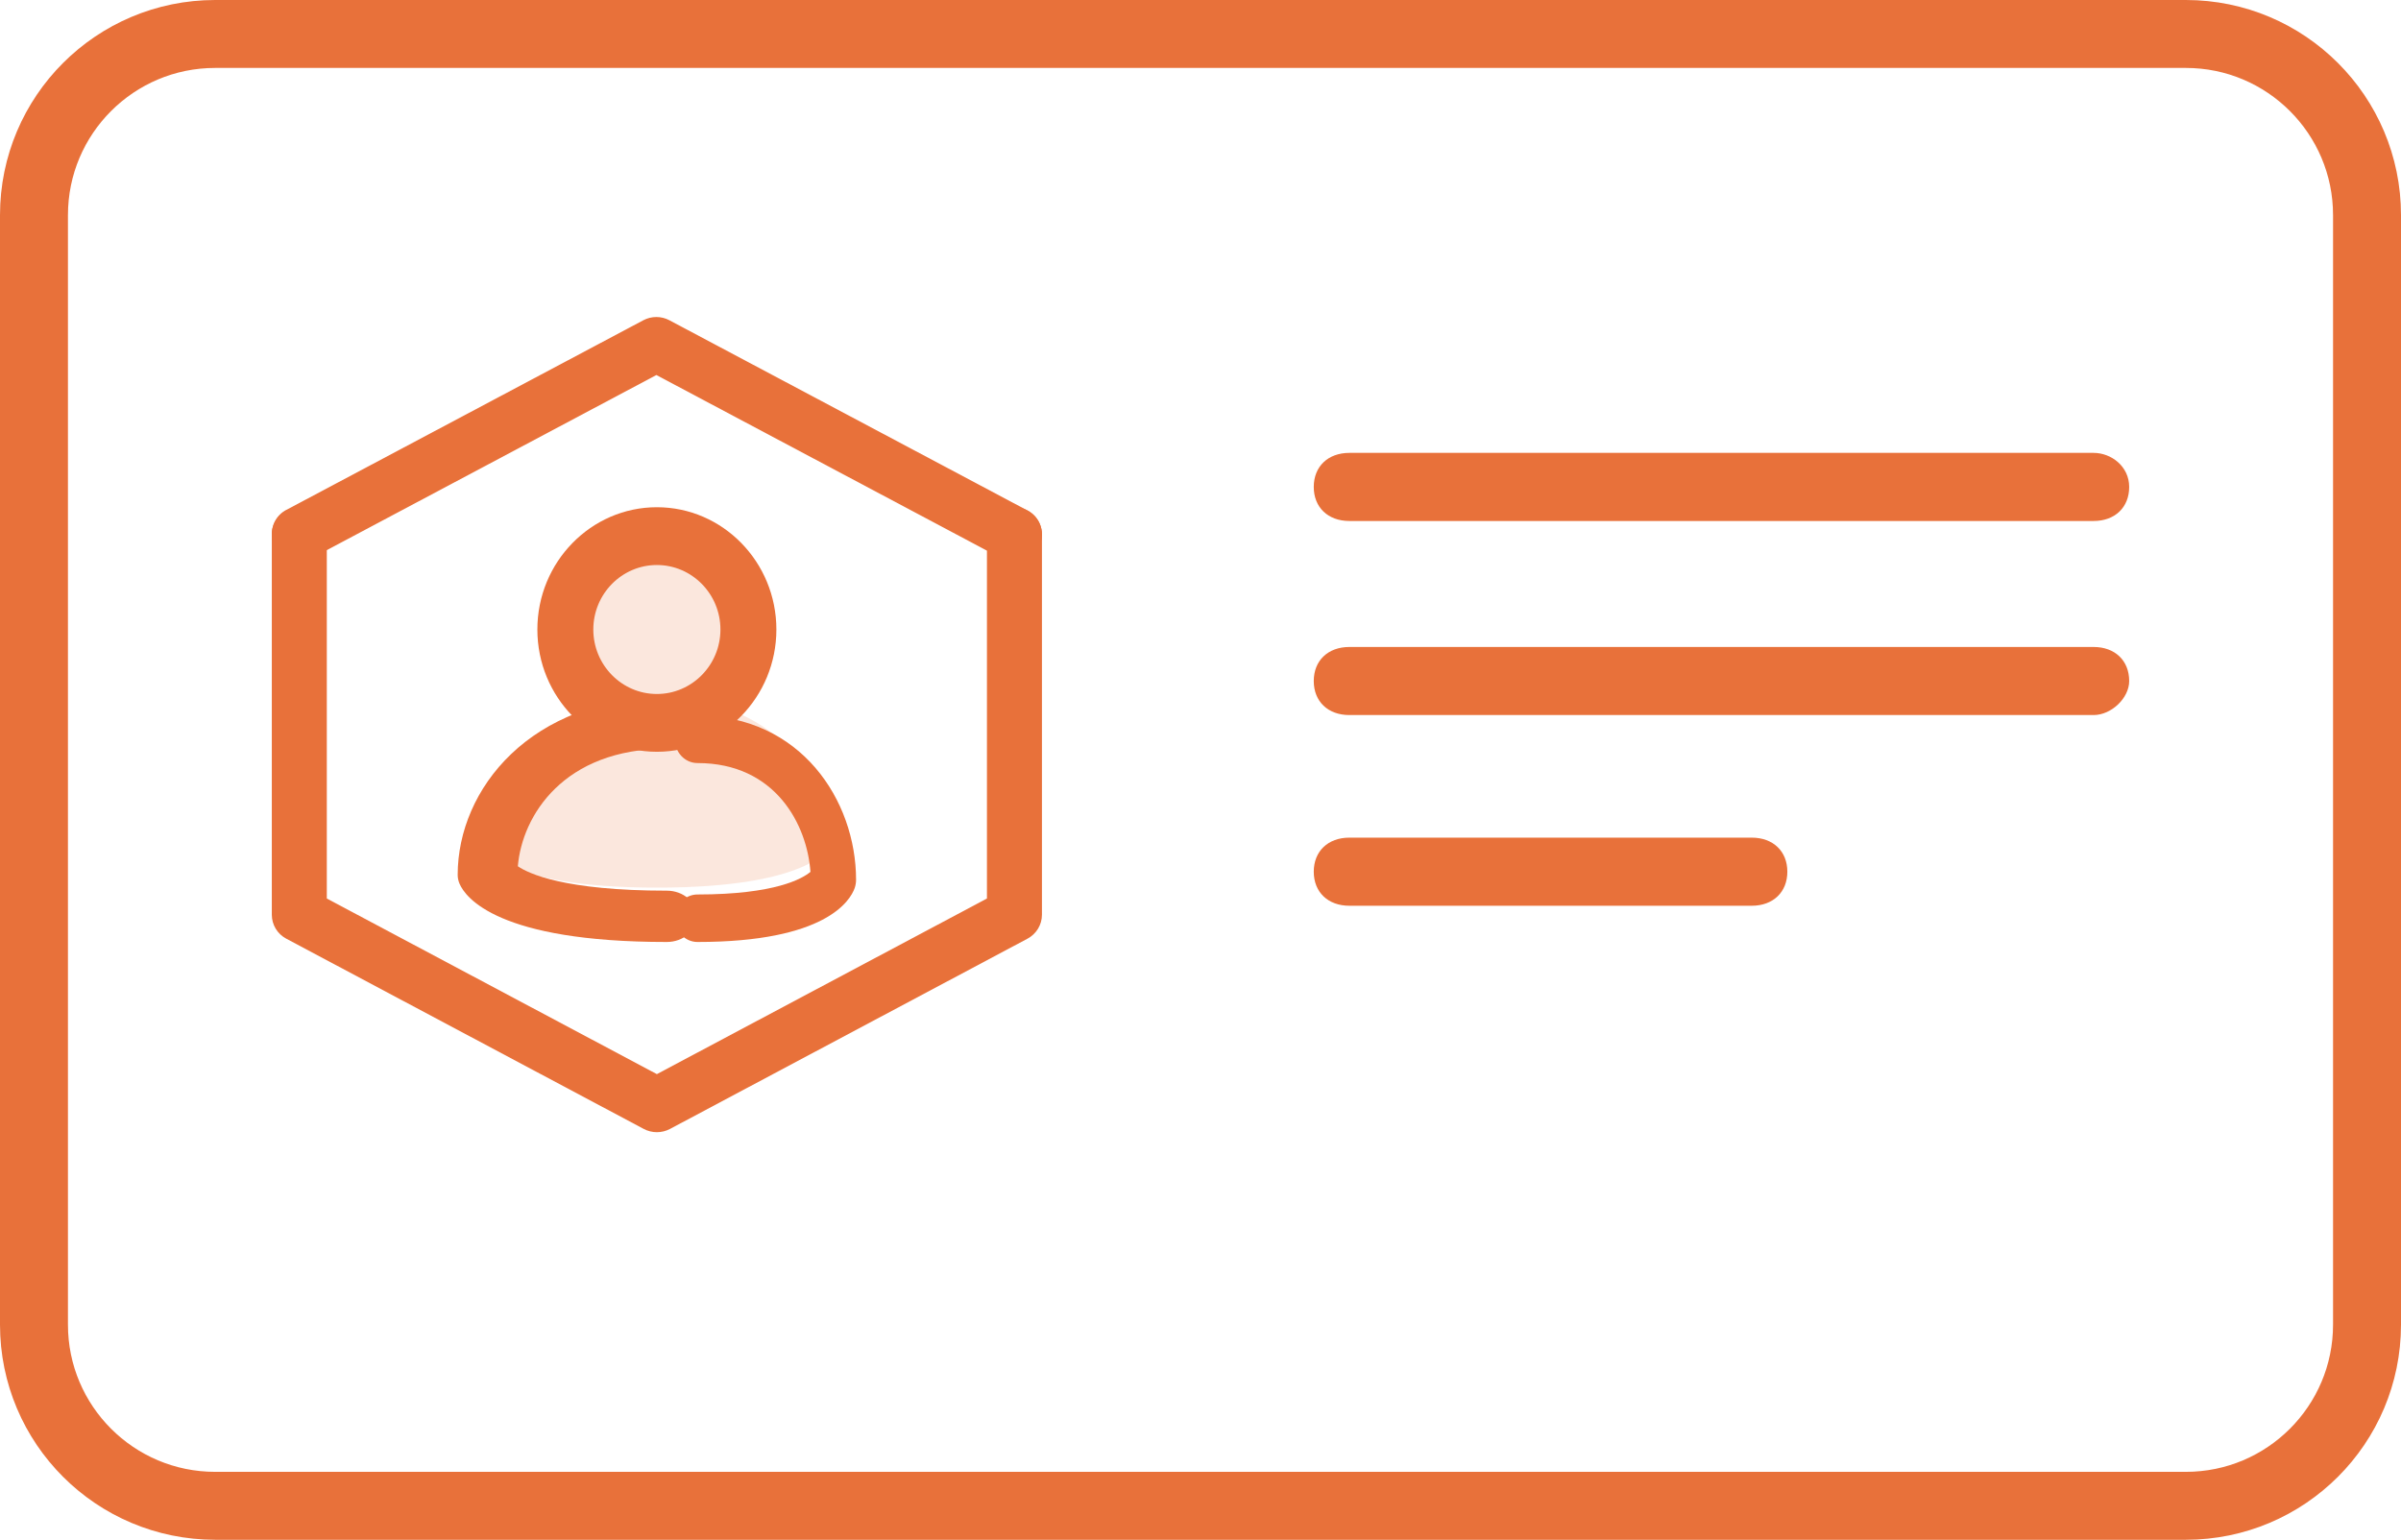
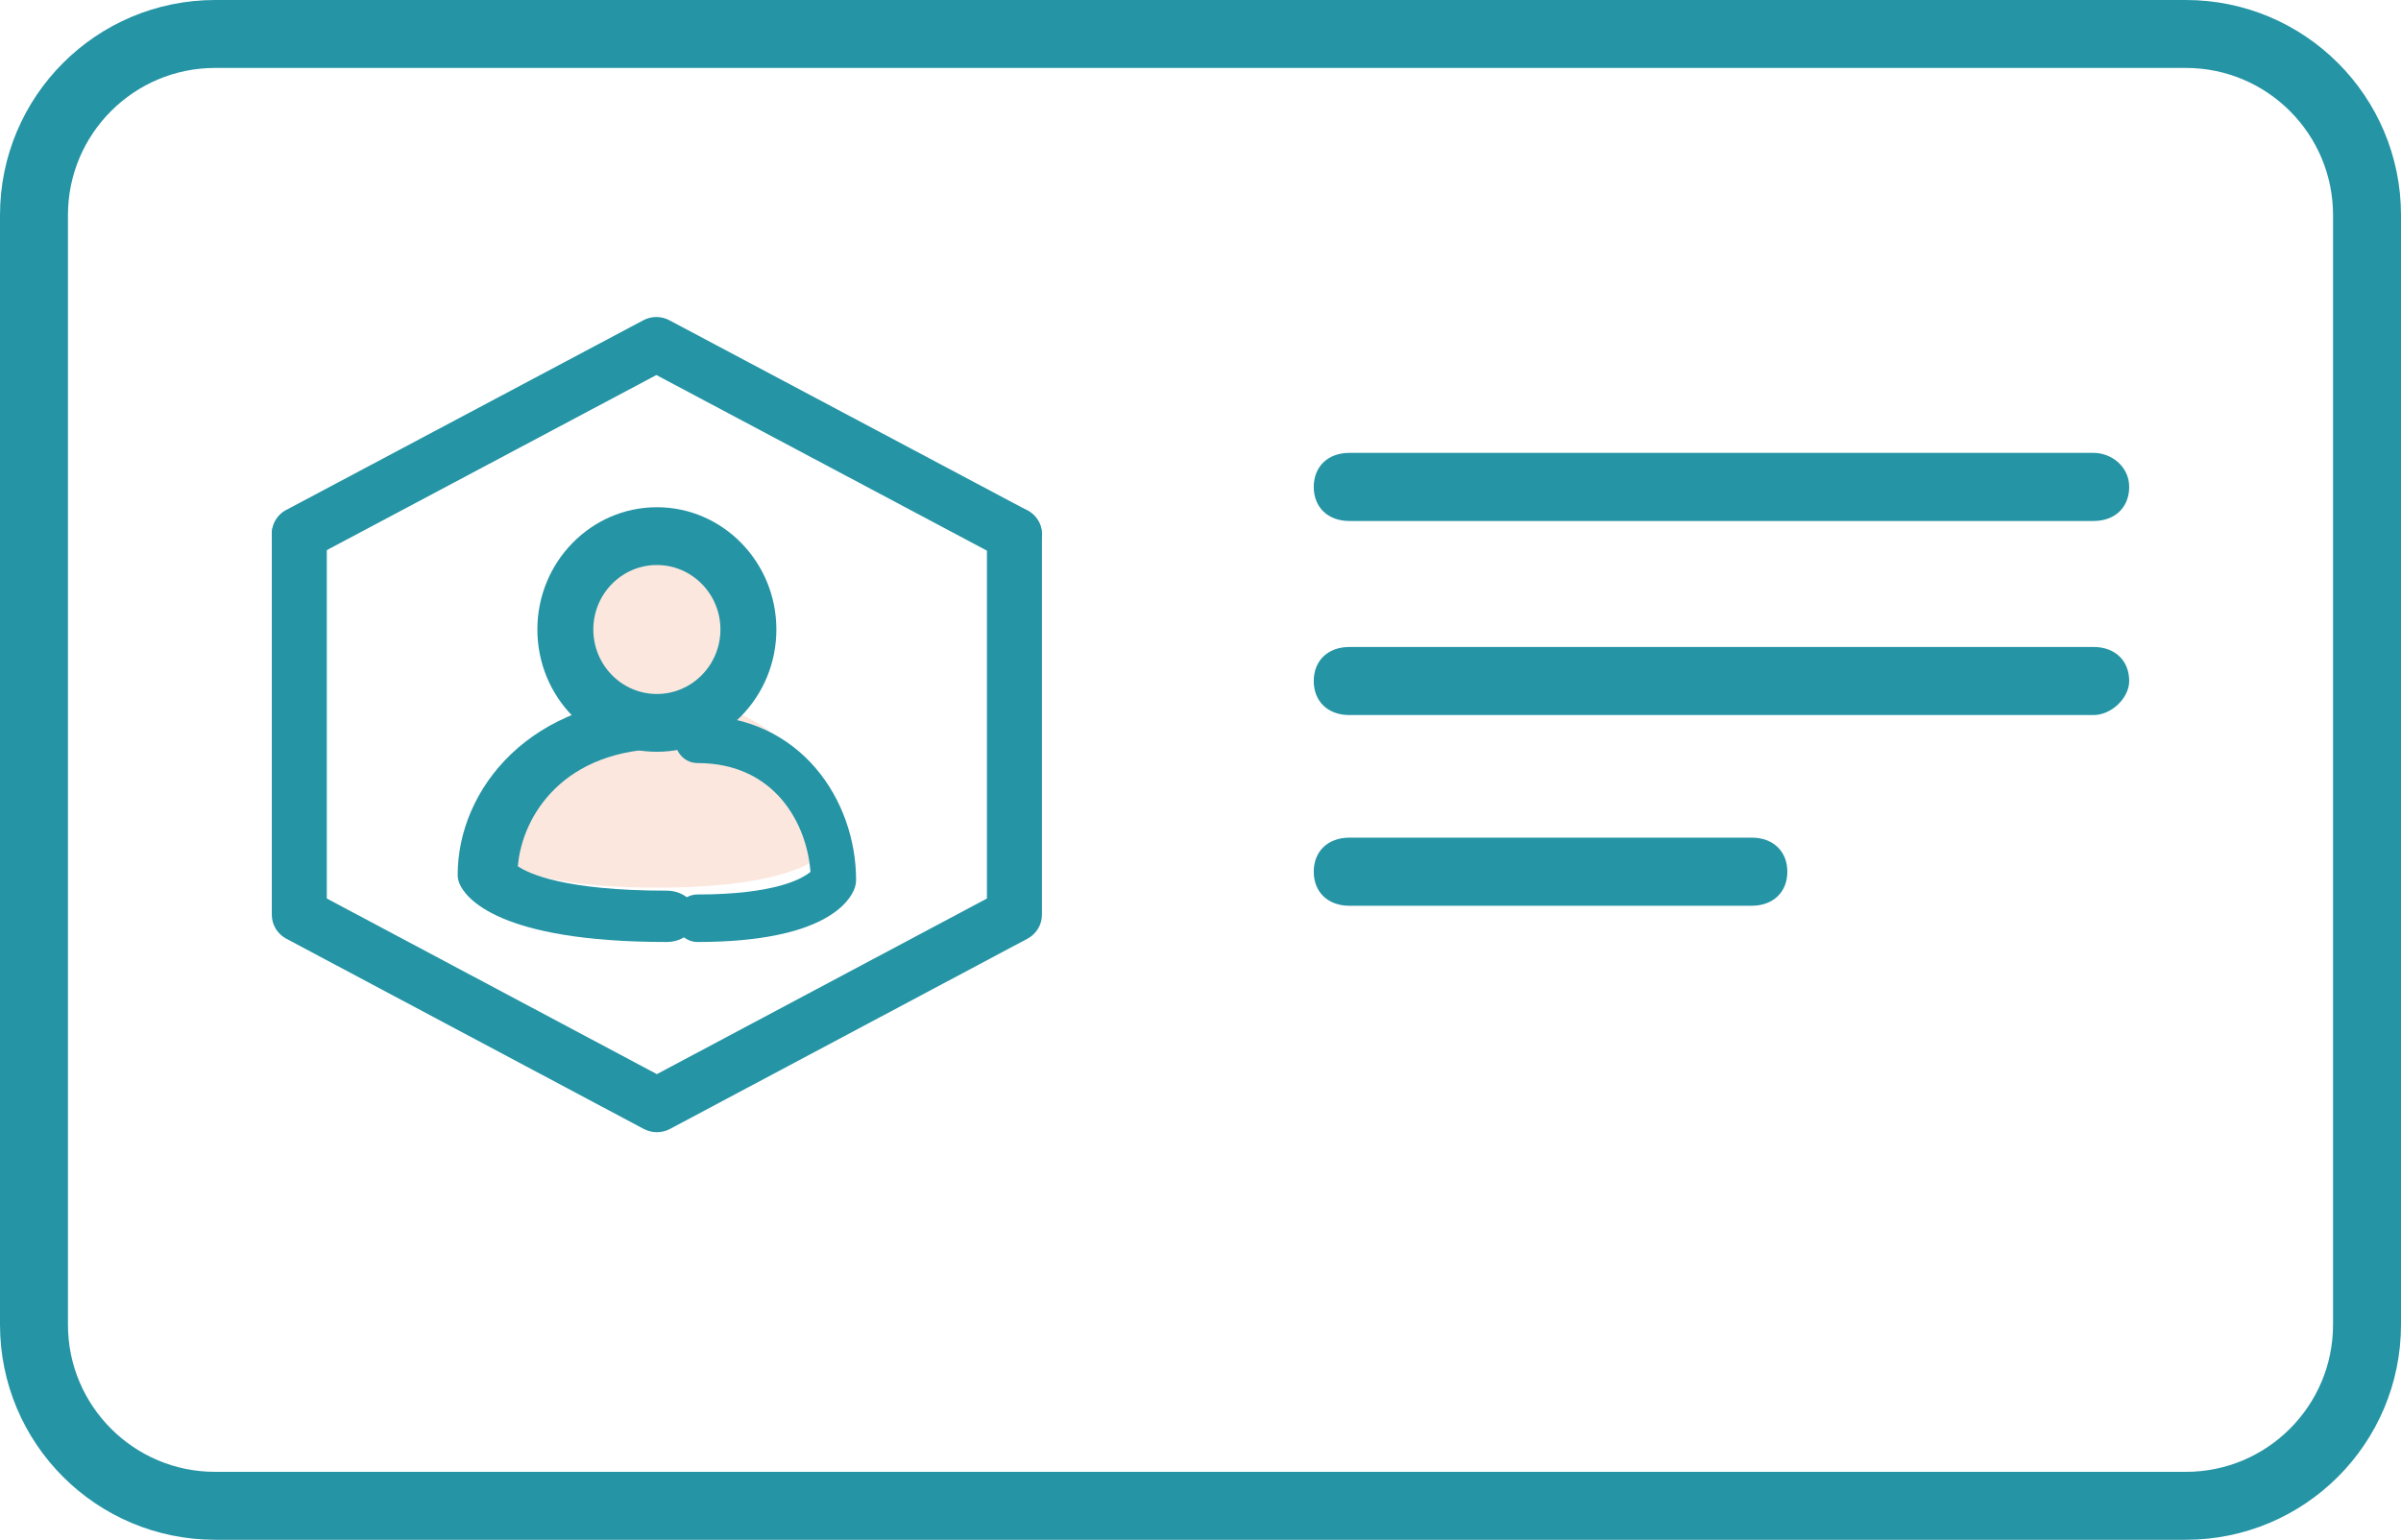
<svg xmlns="http://www.w3.org/2000/svg" width="53px" height="34px" viewBox="0 0 53 34" version="1.1">
  <g id="页面" stroke="none" stroke-width="1" fill="none" fill-rule="evenodd">
    <g id="2填写消息1" transform="translate(-352, -769)">
      <g id="db_ora_user_tablespace" transform="translate(352, 769)">
-         <rect id="矩形" stroke="#E8713A" stroke-width="1.5" fill-rule="nonzero" x="0.75" y="0.75" width="51.5" height="32.5" rx="4" />
+         <rect id="矩形" stroke="#2594A5" stroke-width="1.5" fill-rule="nonzero" x="0.75" y="0.75" width="51.5" height="32.5" rx="4" />
        <g id="分组" transform="translate(6, 7)">
          <path d="M6.448,6.6 C6.448,7.243 6.839,7.837 7.474,8.159 C8.109,8.48 8.891,8.48 9.526,8.159 C10.161,7.837 10.552,7.243 10.552,6.6 C10.552,5.606 9.633,4.8 8.5,4.8 C7.367,4.8 6.448,5.606 6.448,6.6 L6.448,6.6 Z" id="路径" fill="#F4BA9F" opacity="0.351" />
          <path d="M8.499,8.4 C5.938,8.4 4.69,10.153 4.69,11.699 C4.69,11.699 5.069,12.6 8.499,12.6 C11.931,12.6 12.31,11.699 12.31,11.699 C12.31,10.153 11.062,8.4 8.499,8.4 Z" id="路径" fill="#F4BA9F" opacity="0.351" />
-           <path d="M8.5,18 C8.401,18 8.302,17.976 8.212,17.929 L0.319,13.727 C0.123,13.623 2.72370637e-05,13.42 0,13.199 L0,4.8 C0,4.469 0.272,4.2 0.607,4.2 C0.942,4.2 1.214,4.469 1.214,4.8 L1.214,12.84 L8.5,16.718 L15.786,12.84 L15.786,4.8 C15.786,4.469 16.058,4.2 16.393,4.2 C16.728,4.2 17,4.469 17,4.8 L17,13.199 C17,13.42 16.877,13.622 16.681,13.727 L8.788,17.929 C8.7,17.975 8.601,18 8.5,18 Z" id="路径" fill="#E8713A" />
-           <path d="M16.392,5.4 C16.291,5.4 16.193,5.375 16.104,5.328 L8.489,1.281 L0.873,5.329 C0.579,5.468 0.227,5.355 0.073,5.072 C-0.081,4.789 0.017,4.437 0.296,4.272 L8.2,0.072 C8.38,-0.024 8.597,-0.024 8.777,0.072 L16.681,4.272 C16.926,4.402 17.05,4.681 16.981,4.947 C16.913,5.213 16.67,5.4 16.392,5.4 Z" id="路径" fill="#E8713A" />
-           <path d="M8.5,9.6 C7.046,9.6 5.862,8.389 5.862,6.9 C5.862,5.411 7.046,4.2 8.5,4.2 C9.955,4.2 11.138,5.411 11.138,6.9 C11.138,8.389 9.955,9.6 8.5,9.6 L8.5,9.6 Z M8.5,5.476 C7.726,5.476 7.097,6.115 7.097,6.9 C7.097,7.685 7.726,8.324 8.5,8.324 C9.274,8.324 9.903,7.685 9.903,6.9 C9.903,6.115 9.274,5.476 8.5,5.476 L8.5,5.476 Z" id="形状" fill="#E8713A" fill-rule="nonzero" />
-           <path d="M8.719,13.8 C4.988,13.8 4.274,12.817 4.144,12.514 C4.117,12.451 4.103,12.385 4.103,12.318 C4.103,10.419 5.721,8.4 8.719,8.4 C9.084,8.4 9.379,8.653 9.379,8.966 C9.379,9.279 9.084,9.532 8.719,9.532 C6.434,9.532 5.524,11.019 5.431,12.128 C5.662,12.286 6.453,12.667 8.719,12.667 C9.084,12.667 9.379,12.921 9.379,13.234 C9.379,13.546 9.084,13.8 8.719,13.8 L8.719,13.8 Z" id="路径" fill="#E8713A" />
-           <path d="M9.396,13.8 C9.12,13.8 8.897,13.565 8.897,13.276 C8.897,12.986 9.12,12.751 9.396,12.751 C11.115,12.751 11.715,12.399 11.89,12.252 C11.819,11.225 11.129,9.849 9.396,9.849 C9.12,9.849 8.897,9.614 8.897,9.324 C8.897,9.035 9.12,8.8 9.396,8.8 C11.67,8.8 12.897,10.67 12.897,12.428 C12.897,12.49 12.886,12.551 12.866,12.61 C12.767,12.888 12.226,13.8 9.396,13.8 L9.396,13.8 Z" id="路径" fill="#E8713A" />
+           <path d="M8.5,18 C8.401,18 8.302,17.976 8.212,17.929 L0.319,13.727 C0.123,13.623 2.72370637e-05,13.42 0,13.199 L0,4.8 C0,4.469 0.272,4.2 0.607,4.2 C0.942,4.2 1.214,4.469 1.214,4.8 L1.214,12.84 L8.5,16.718 L15.786,12.84 L15.786,4.8 C15.786,4.469 16.058,4.2 16.393,4.2 C16.728,4.2 17,4.469 17,4.8 L17,13.199 C17,13.42 16.877,13.622 16.681,13.727 L8.788,17.929 C8.7,17.975 8.601,18 8.5,18 Z" id="路径" fill="#2594A5" />
+           <path d="M16.392,5.4 C16.291,5.4 16.193,5.375 16.104,5.328 L8.489,1.281 L0.873,5.329 C0.579,5.468 0.227,5.355 0.073,5.072 C-0.081,4.789 0.017,4.437 0.296,4.272 L8.2,0.072 C8.38,-0.024 8.597,-0.024 8.777,0.072 L16.681,4.272 C16.926,4.402 17.05,4.681 16.981,4.947 C16.913,5.213 16.67,5.4 16.392,5.4 Z" id="路径" fill="#2594A5" />
+           <path d="M8.5,9.6 C7.046,9.6 5.862,8.389 5.862,6.9 C5.862,5.411 7.046,4.2 8.5,4.2 C9.955,4.2 11.138,5.411 11.138,6.9 C11.138,8.389 9.955,9.6 8.5,9.6 L8.5,9.6 Z M8.5,5.476 C7.726,5.476 7.097,6.115 7.097,6.9 C7.097,7.685 7.726,8.324 8.5,8.324 C9.274,8.324 9.903,7.685 9.903,6.9 C9.903,6.115 9.274,5.476 8.5,5.476 L8.5,5.476 Z" id="形状" fill="#2594A5" fill-rule="nonzero" />
+           <path d="M8.719,13.8 C4.988,13.8 4.274,12.817 4.144,12.514 C4.117,12.451 4.103,12.385 4.103,12.318 C4.103,10.419 5.721,8.4 8.719,8.4 C9.084,8.4 9.379,8.653 9.379,8.966 C9.379,9.279 9.084,9.532 8.719,9.532 C6.434,9.532 5.524,11.019 5.431,12.128 C5.662,12.286 6.453,12.667 8.719,12.667 C9.084,12.667 9.379,12.921 9.379,13.234 C9.379,13.546 9.084,13.8 8.719,13.8 L8.719,13.8 Z" id="路径" fill="#2594A5" />
+           <path d="M9.396,13.8 C9.12,13.8 8.897,13.565 8.897,13.276 C8.897,12.986 9.12,12.751 9.396,12.751 C11.115,12.751 11.715,12.399 11.89,12.252 C11.819,11.225 11.129,9.849 9.396,9.849 C9.12,9.849 8.897,9.614 8.897,9.324 C8.897,9.035 9.12,8.8 9.396,8.8 C11.67,8.8 12.897,10.67 12.897,12.428 C12.897,12.49 12.886,12.551 12.866,12.61 C12.767,12.888 12.226,13.8 9.396,13.8 L9.396,13.8 Z" id="路径" fill="#2594A5" />
        </g>
-         <path d="M46.214,10 L29.786,10 C29.314,10 29,10.301 29,10.752 C29,11.203 29.314,11.504 29.786,11.504 L46.214,11.504 C46.686,11.504 47,11.203 47,10.752 C47,10.301 46.607,10 46.214,10 L46.214,10 Z" id="路径" fill="#E8713A" />
-         <path d="M47,15.038 C47,14.586 46.686,14.286 46.214,14.286 L29.786,14.286 C29.314,14.286 29,14.586 29,15.038 C29,15.489 29.314,15.789 29.786,15.789 L46.214,15.789 C46.607,15.789 47,15.414 47,15.038 L47,15.038 Z" id="路径" fill="#E8713A" />
-         <path d="M29.786,18.496 C29.314,18.496 29,18.797 29,19.248 C29,19.699 29.314,20 29.786,20 L38.668,20 C39.14,20 39.454,19.699 39.454,19.248 C39.454,18.797 39.14,18.496 38.668,18.496 L29.786,18.496 Z" id="路径" fill="#E8713A" />
+         <path d="M46.214,10 L29.786,10 C29.314,10 29,10.301 29,10.752 C29,11.203 29.314,11.504 29.786,11.504 L46.214,11.504 C46.686,11.504 47,11.203 47,10.752 C47,10.301 46.607,10 46.214,10 L46.214,10 Z" id="路径" fill="#2594A5" />
+         <path d="M47,15.038 C47,14.586 46.686,14.286 46.214,14.286 L29.786,14.286 C29.314,14.286 29,14.586 29,15.038 C29,15.489 29.314,15.789 29.786,15.789 L46.214,15.789 C46.607,15.789 47,15.414 47,15.038 L47,15.038 Z" id="路径" fill="#2594A5" />
+         <path d="M29.786,18.496 C29.314,18.496 29,18.797 29,19.248 C29,19.699 29.314,20 29.786,20 L38.668,20 C39.14,20 39.454,19.699 39.454,19.248 C39.454,18.797 39.14,18.496 38.668,18.496 L29.786,18.496 Z" id="路径" fill="#2594A5" />
      </g>
    </g>
  </g>
</svg>
